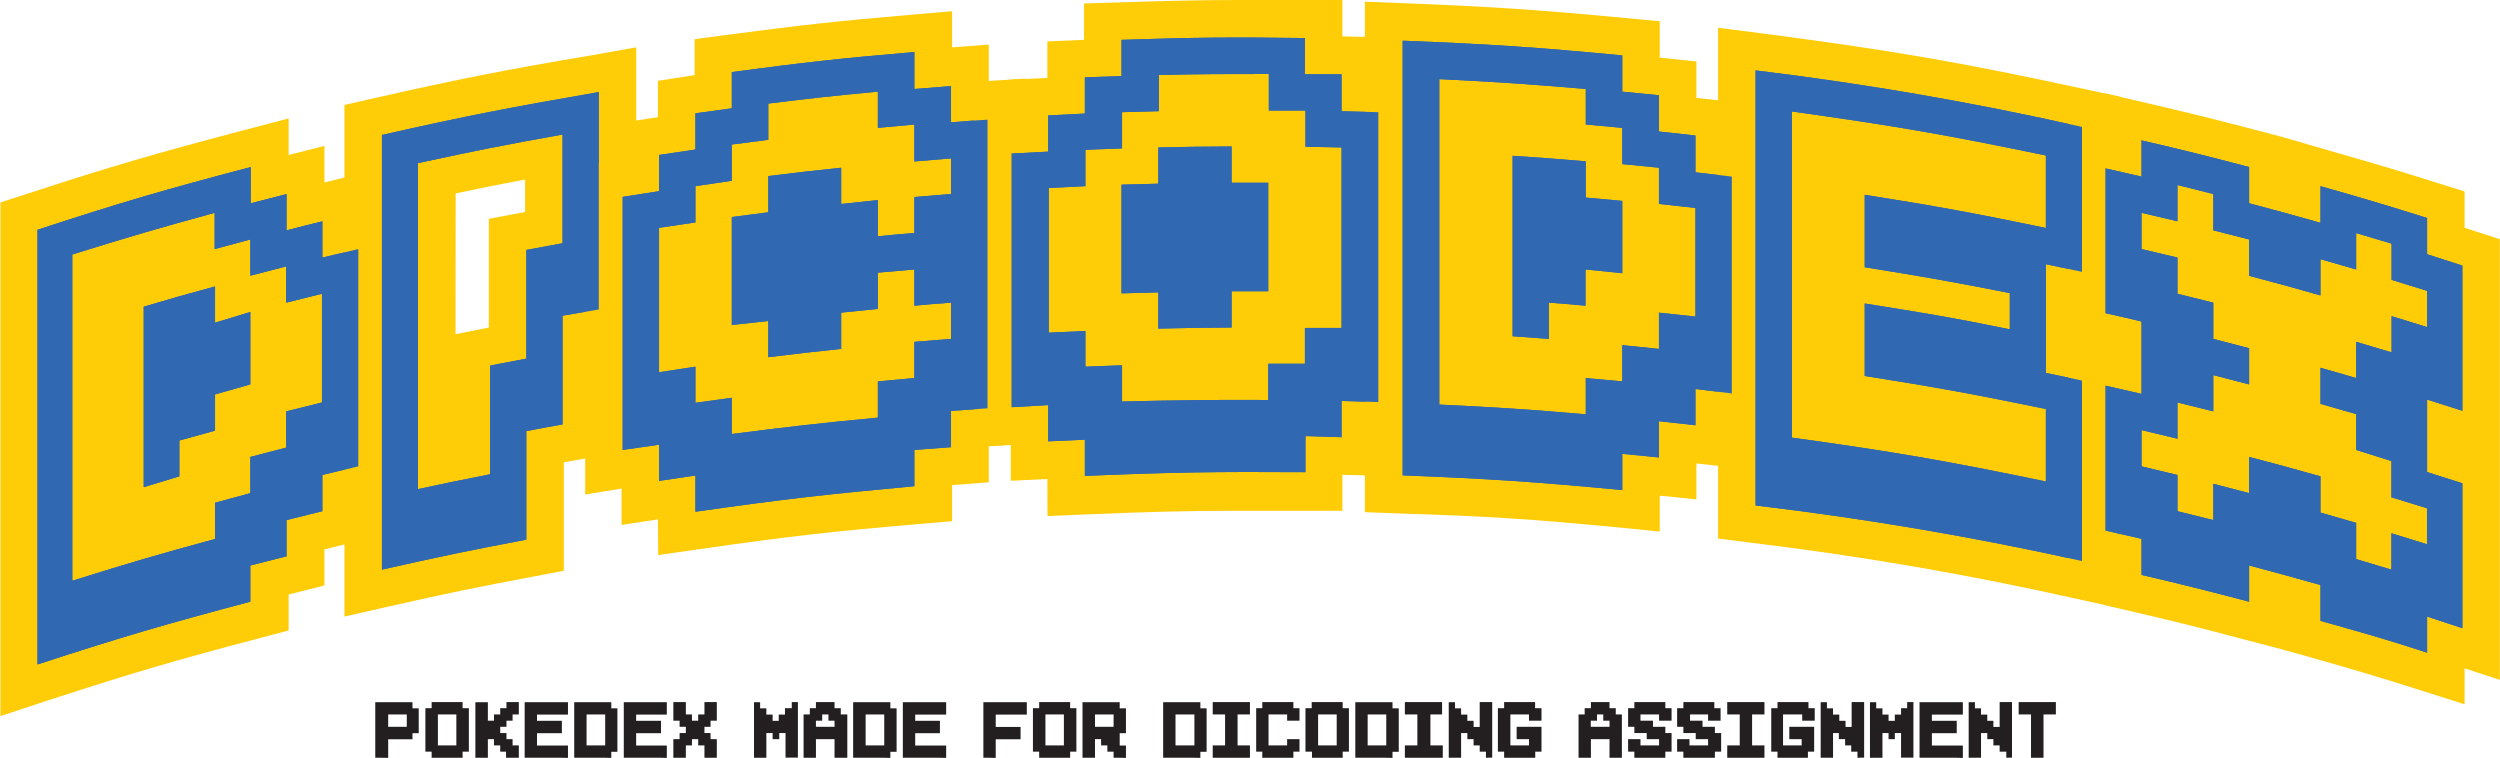
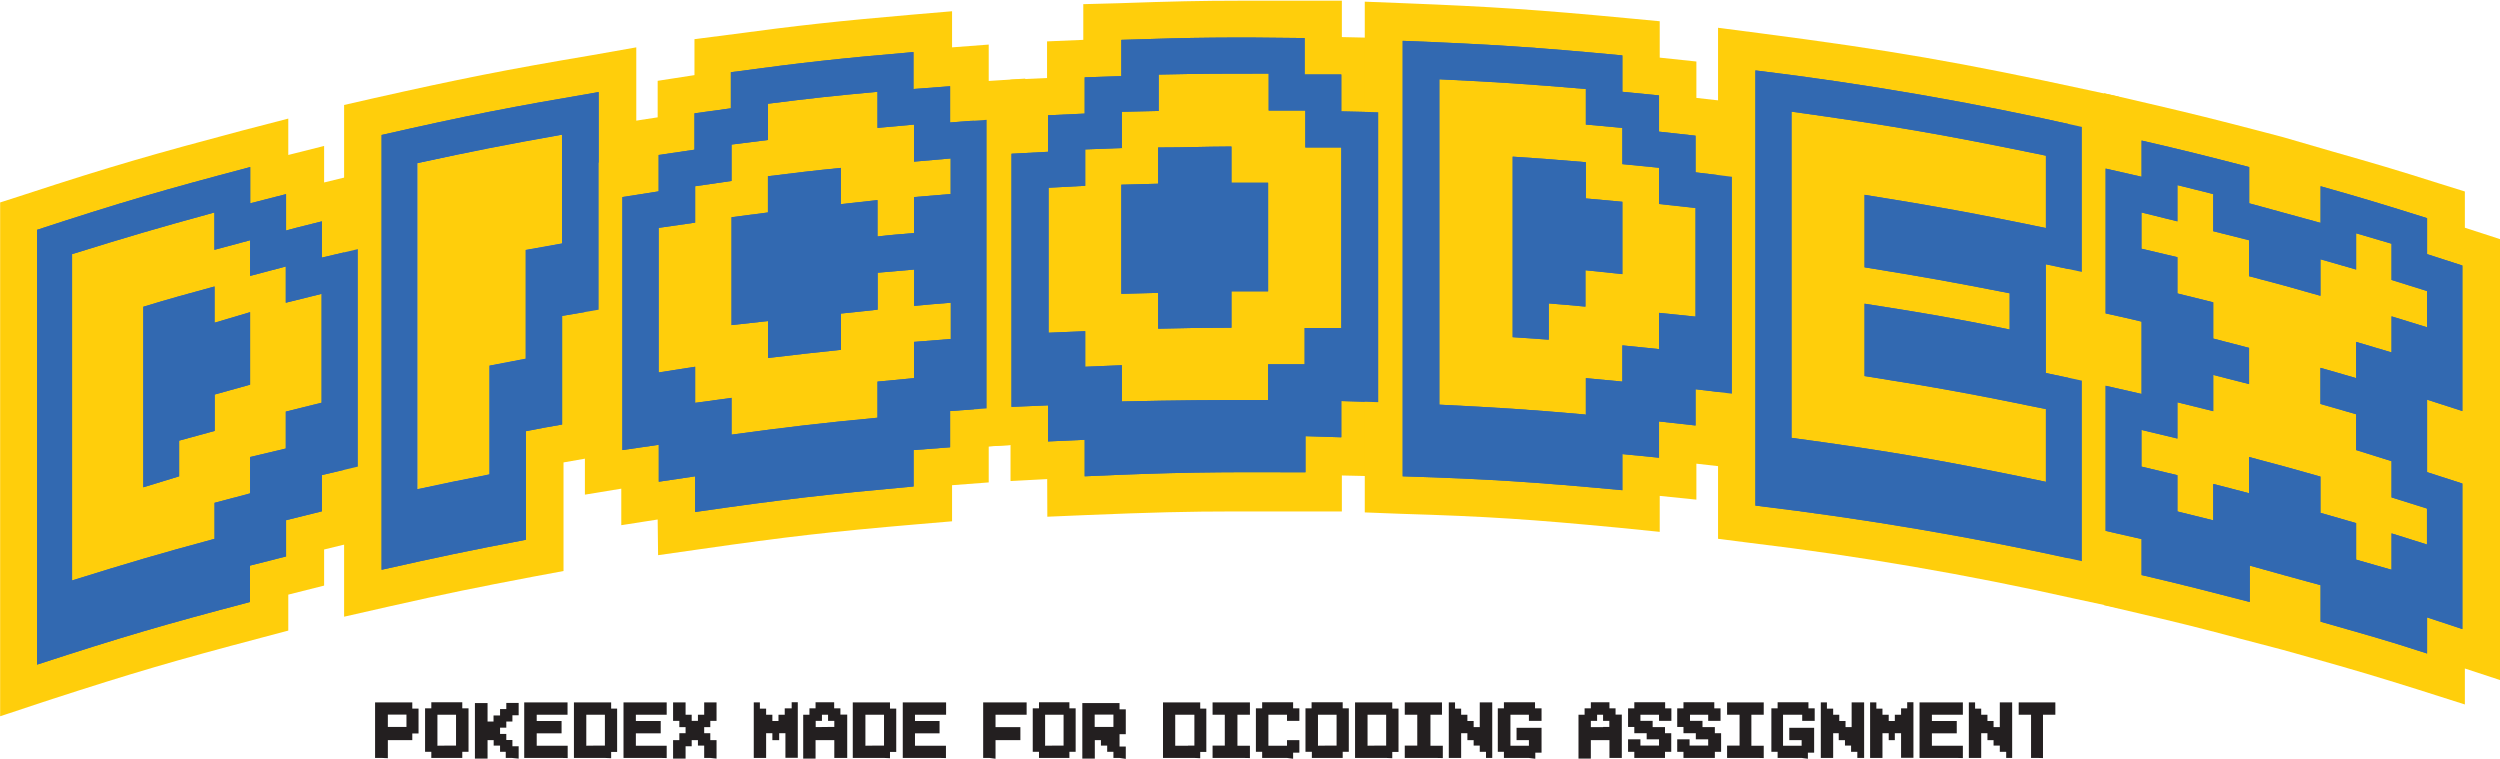
- <svg xmlns="http://www.w3.org/2000/svg" id="Layer_1" data-name="Layer 1" viewBox="0 0 180.07 54.58">
+ <svg xmlns="http://www.w3.org/2000/svg" id="Layer_1" data-name="Layer 1" viewBox="0 0 180.03 54.59">
  <defs>
-     <style>.cls-1{fill:#ffcd08;}.cls-2{fill:#3068b1;}.cls-3{fill:#231f20;}</style>
+     <style>.cls-1{fill:#ffce0b;}.cls-2{fill:#3269b1;}.cls-3{fill:#231f20;}</style>
  </defs>
-   <path class="cls-1" d="M10,36.17l1.86-.6c6.11-2,9.3-2.92,15.51-4.56l3.39-.89v2.63l2.58-.65v2.63l2.58-.63v2.63l2.59-.61V57.33l-2.59.6v2.6l-2.58.63v2.6l-2.58.65V67l-2,.53c-6.17,1.62-9.15,2.5-15.22,4.47L10,73.17Z" transform="translate(-9.97 -21.59)" />
-   <path class="cls-2" d="M12.67,69.45V38.14c6.1-2,9.18-2.89,15.36-4.52v2.61l2.58-.66v2.61c1-.27,1.55-.39,2.58-.65v2.61l2.59-.61V55.18l-2.59.62v2.61l-2.58.64v2.61L28,62.32v2.61C21.85,66.56,18.77,67.46,12.67,69.45Zm12.79-9V57.8L28,57.11V54.5l2.58-.67V51.22l2.58-.64V42.75l-2.58.64V40.78L28,41.45V38.84l-2.57.69V36.92c-4.12,1.13-6.17,1.73-10.25,3V63.42C19.29,62.13,21.34,61.53,25.46,60.41Zm-5.14-3.77v-13c2.05-.61,3.08-.9,5.14-1.46v2.61L28,44.06v5.22L25.46,50v2.61l-2.57.71V55.9Z" transform="translate(-9.97 -21.59)" />
-   <path class="cls-1" d="M34.78,29.15l2.1-.48c6.23-1.41,9.48-2.05,15.77-3.11L55.8,25V46.16l-2.61.44v7.82l-2.61.47V62.7l-2.2.42c-4.16.78-6.18,1.2-10.3,2.13l-3.3.75Zm8,16.51,2.4-.48V37.35l2.61-.49V34.52c-1.72.32-3.19.62-5,1Z" transform="translate(-9.97 -21.59)" />
-   <path class="cls-2" d="M37.48,62.62V31.31c6.22-1.41,9.35-2,15.62-3.09V43.88l-2.61.45v7.83c-1,.18-1.57.28-2.61.48v7.82C43.71,61.25,41.63,61.68,37.48,62.62Zm7.79-6.87V47.92l2.61-.5V39.59l2.61-.48V31.28c-4.18.75-6.26,1.16-10.42,2.06V56.82C42.15,56.37,43.19,56.16,45.27,55.75Z" transform="translate(-9.97 -21.59)" />
-   <path class="cls-1" d="M57.36,59l-2.62.4V56.78l-2.62.43V33.47L54.74,33V30.43l2.62-.4V27.41L60,27V24.41l2.34-.31c5.27-.7,8-1,13.28-1.45l2.93-.25V25l2.64-.2v2.62l2.63-.17V53.56l-2.63.17v2.6l-2.64.2v2.6l-2.47.21c-6.29.54-9.36.89-15.62,1.79l-3.08.44Z" transform="translate(-9.97 -21.59)" />
-   <path class="cls-2" d="M60.06,58.45V55.84l-2.62.39V53.62L54.82,54V35.77l2.62-.41V32.75l2.62-.39V29.75l2.62-.36V26.78c5.25-.7,7.88-1,13.15-1.44V28l2.64-.21v2.61c1-.09,1.58-.12,2.63-.19V51l-2.63.19v2.61L75.83,54v2.61C69.51,57.19,66.35,57.55,60.06,58.45ZM73.2,51.67V49.06l2.63-.24V46.21L78.47,46V43.39c-1.06.08-1.59.12-2.64.22V41l-2.63.23v2.61l-2.64.27v2.61c-2.1.22-3.15.34-5.25.6V44.71L62.68,45V37.22l2.63-.34V34.27c2.1-.26,3.15-.38,5.25-.6v2.61L73.2,36v2.61c1-.11,1.58-.15,2.63-.24V35.78l2.64-.22V33l-2.64.22V30.56l-2.63.24V28.19c-3.16.3-4.74.47-7.89.86v2.61L62.68,32v2.61L60.06,35v2.61L57.44,38V48.4L60.06,48v2.6l2.62-.36v2.61C66.88,52.31,69,52.07,73.2,51.67Z" transform="translate(-9.97 -21.59)" />
-   <path class="cls-1" d="M85.41,56.09l-2.64.13V53.63l-2.64.16V30.11L82.77,30V27.33l2.64-.13V24.57l2.64-.11V21.84l2.62-.08c3.66-.12,6-.17,8.55-.17,1.42,0,2.94,0,4.78,0l2.66,0v2.62l2.65.06V27l2.64.09V53.34l-2.64-.09v2.6l-2.65-.06v2.59l-2.74,0c-1.9,0-3.51,0-5,0-3.3,0-6.09.07-10.68.26l-2.82.12Z" transform="translate(-9.97 -21.59)" />
-   <path class="cls-2" d="M88.11,55.87V53.26l-2.64.12V50.77l-2.63.15V32.65l2.63-.14V29.9l2.64-.13V27.16l2.64-.09V24.46c5.29-.18,7.93-.2,13.21-.13v2.61l2.64,0V29.6l2.65.07V50.55l-2.65-.08v2.61L104,53v2.6C97.62,55.56,94.45,55.6,88.11,55.87Zm13.21-5.47V47.79l2.64,0V45.21c1.06,0,1.59,0,2.64,0v-13L104,32.16V29.55l-2.64,0V26.92c-3.17,0-4.75,0-7.92.07V29.6l-2.65.07v2.61l-2.64.1V35l-2.64.13V45.55l2.64-.12V48l2.64-.1v2.61C95,50.41,97.09,50.38,101.32,50.4ZM93.4,45.26V42.65l-2.65.07V34.89l2.65-.07V32.21c2.11-.05,3.17-.06,5.28-.07v2.61h2.64v7.82H98.68v2.61C96.57,45.19,95.51,45.21,93.4,45.26Z" transform="translate(-9.97 -21.59)" />
-   <path class="cls-1" d="M126.55,59.58c-6.3-.6-9.38-.81-15.67-1l-2.6-.1V21.71l2.8.11c6.36.25,9.65.47,16,1.07l2.44.23v2.62l2.64.28v2.62l2.63.3v2.62l2.62.32V53l-2.62-.32v2.59l-2.63-.3v2.59l-2.64-.27v2.59Z" transform="translate(-9.97 -21.59)" />
-   <path class="cls-2" d="M111,55.83V24.52c6.34.25,9.5.46,15.82,1.06v2.61l2.64.26v2.61l2.63.29V34l2.62.31V49.93l-2.62-.32v2.61l-2.63-.29v2.61l-2.64-.26v2.61C120.48,56.29,117.32,56.08,111,55.83Zm13.19-4.4V48.82l2.63.24V46.45l2.64.27V44.11l2.63.28V36.57l-2.63-.29V33.67l-2.64-.26V30.8l-2.63-.24V28c-4.22-.36-6.33-.5-10.55-.71V50.73C117.84,50.93,120,51.07,124.17,51.43Zm-5.27-5.62v-13c2.11.14,3.16.22,5.27.4v2.61l2.63.24v5.21L124.17,41v2.61c-1-.1-1.58-.14-2.64-.22V46Z" transform="translate(-9.97 -21.59)" />
-   <path class="cls-1" d="M159.35,64.68a234.44,234.44,0,0,0-23.28-4l-2.35-.3V23.59l3.05.39c9.49,1.24,14.37,2.08,23.73,4.11l2.13.46v16L160,44v2.3l2.6.57V65.39Z" transform="translate(-9.97 -21.59)" />
-   <path class="cls-2" d="M136.42,58V26.66a235.78,235.78,0,0,1,23.51,4.07V41.17l-2.6-.55v7.83c1,.21,1.56.32,2.6.55V62A235.78,235.78,0,0,0,136.42,58Zm20.91-1.7V51.05c-5.2-1.07-7.81-1.55-13.05-2.38V43.45c4.19.67,6.28,1,10.45,1.86V42.7c-4.17-.82-6.26-1.19-10.45-1.86V35.62c5.24.83,7.85,1.31,13.05,2.39V32.79c-7.28-1.51-10.94-2.14-18.29-3.17V53.11C146.39,54.13,150.05,54.76,157.33,56.27Z" transform="translate(-9.97 -21.59)" />
-   <path class="cls-1" d="M184,71.21c-3-.95-4.51-1.39-7.6-2.27l-2-.56h0l-3.13-.82c-3.08-.82-4.59-1.19-7.67-1.91l-2.09-.49v-2.6L158.93,62V30.35l2.59.57V28.3l3.32.77c3.12.73,4.73,1.13,7.82,1.94l1.75.46h0l3.44,1c3.09.88,4.68,1.35,7.75,2.32l1.89.59V38l2.54.82V70.56l-2.54-.83v2.59Z" transform="translate(-9.97 -21.59)" />
-   <path class="cls-2" d="M164.22,63V60.4l-2.59-.59V49.37l2.59.59V44.75c-1-.25-1.55-.36-2.59-.6V33.72l2.59.59V31.7c3.11.72,4.66,1.11,7.75,1.92v2.61c2.06.54,3.09.83,5.14,1.41V35c3.08.87,4.62,1.33,7.68,2.29v2.61l2.54.82V51.18l-2.54-.81v5.22l2.54.81V66.84L184.79,66v2.6c-3.06-1-4.6-1.42-7.68-2.29V63.73c-2.05-.58-3.08-.86-5.14-1.41v2.61C168.88,64.12,167.33,63.73,164.22,63Zm18-.38V60l2.56.79V58.2l-2.56-.79V54.8L179.68,54V51.42l-2.57-.74v-2.6c1,.29,1.54.43,2.57.74V46.21l2.55.76V44.36l2.56.79V42.54l-2.56-.79V39.14l-2.55-.76V41l-2.57-.74v2.61c-2.05-.59-3.08-.87-5.14-1.41V38.84l-2.58-.66V35.57c-1-.27-1.55-.39-2.58-.65v2.61l-2.59-.61v2.61l2.59.61v2.61l2.58.64V46l2.58.67v2.61l-2.58-.67v2.61l-2.58-.64v2.61l-2.59-.62v2.61l2.59.62v2.61l2.58.64V56.44c1,.26,1.55.39,2.58.67V54.5c2.06.54,3.09.82,5.14,1.4v2.61l2.57.74v2.61Z" transform="translate(-9.97 -21.59)" />
-   <path class="cls-2" d="M12.67,69.45V38.14c6.1-2,9.18-2.89,15.36-4.52v2.61l2.58-.66v2.61c1-.27,1.55-.39,2.58-.65v2.61l2.59-.61V55.18l-2.59.62v2.61l-2.58.64v2.61L28,62.32v2.61C21.85,66.56,18.77,67.46,12.67,69.45Zm12.79-9V57.8L28,57.11V54.5l2.58-.67V51.22l2.58-.64V42.75l-2.58.64V40.78L28,41.45V38.84l-2.57.69V36.92c-4.12,1.13-6.17,1.73-10.25,3V63.42C19.29,62.13,21.34,61.53,25.46,60.41Zm-5.14-3.77v-13c2.05-.61,3.08-.9,5.14-1.46v2.61L28,44.06v5.22L25.46,50v2.61l-2.57.71V55.9Z" transform="translate(-9.97 -21.59)" />
-   <path class="cls-2" d="M37.48,62.62V31.31c6.22-1.41,9.35-2,15.62-3.09V43.88l-2.61.45v7.83c-1,.18-1.57.28-2.61.48v7.82C43.71,61.25,41.63,61.68,37.48,62.62Zm7.79-6.87V47.92l2.61-.5V39.59l2.61-.48V31.28c-4.18.75-6.26,1.16-10.42,2.06V56.82C42.15,56.37,43.19,56.16,45.27,55.75Z" transform="translate(-9.97 -21.59)" />
-   <path class="cls-2" d="M60.06,58.45V55.84l-2.62.39V53.62L54.82,54V35.77l2.62-.41V32.75l2.62-.39V29.75l2.62-.36V26.78c5.25-.7,7.88-1,13.15-1.44V28l2.64-.21v2.61c1-.09,1.58-.12,2.63-.19V51l-2.63.19v2.61L75.83,54v2.61C69.51,57.19,66.35,57.55,60.06,58.45ZM73.2,51.67V49.06l2.63-.24V46.21L78.47,46V43.39c-1.06.08-1.59.12-2.64.22V41l-2.63.23v2.61l-2.64.27v2.61c-2.1.22-3.15.34-5.25.6V44.71L62.68,45V37.22l2.63-.34V34.27c2.1-.26,3.15-.38,5.25-.6v2.61L73.2,36v2.61c1-.11,1.58-.15,2.63-.24V35.78l2.64-.22V33l-2.64.22V30.56l-2.63.24V28.19c-3.16.3-4.74.47-7.89.86v2.61L62.68,32v2.61L60.06,35v2.61L57.44,38V48.4L60.06,48v2.6l2.62-.36v2.61C66.88,52.31,69,52.07,73.2,51.67Z" transform="translate(-9.97 -21.59)" />
-   <path class="cls-2" d="M88.11,55.87V53.26l-2.64.12V50.77l-2.63.15V32.65l2.63-.14V29.9l2.64-.13V27.16l2.64-.09V24.46c5.29-.18,7.93-.2,13.21-.13v2.61l2.64,0V29.6l2.65.07V50.55l-2.65-.08v2.61L104,53v2.6C97.62,55.56,94.45,55.6,88.11,55.87Zm13.21-5.47V47.79l2.64,0V45.21c1.06,0,1.59,0,2.64,0v-13L104,32.16V29.55l-2.64,0V26.92c-3.17,0-4.75,0-7.92.07V29.6l-2.65.07v2.61l-2.64.1V35l-2.64.13V45.55l2.64-.12V48l2.64-.1v2.61C95,50.41,97.09,50.38,101.32,50.4ZM93.4,45.26V42.65l-2.65.07V34.89l2.65-.07V32.21c2.11-.05,3.17-.06,5.28-.07v2.61h2.64v7.82H98.68v2.61C96.57,45.19,95.51,45.21,93.4,45.26Z" transform="translate(-9.97 -21.59)" />
-   <path class="cls-2" d="M111,55.83V24.52c6.34.25,9.5.46,15.82,1.06v2.61l2.64.26v2.61l2.63.29V34l2.62.31V49.93l-2.62-.32v2.61l-2.63-.29v2.61l-2.64-.26v2.61C120.48,56.29,117.32,56.08,111,55.83Zm13.19-4.4V48.82l2.63.24V46.45l2.64.27V44.11l2.63.28V36.57l-2.63-.29V33.67l-2.64-.26V30.8l-2.63-.24V28c-4.22-.36-6.33-.5-10.55-.71V50.73C117.84,50.93,120,51.07,124.17,51.43Zm-5.27-5.62v-13c2.11.14,3.16.22,5.27.4v2.61l2.63.24v5.21L124.17,41v2.61c-1-.1-1.58-.14-2.64-.22V46Z" transform="translate(-9.97 -21.59)" />
-   <path class="cls-2" d="M136.42,58V26.66a235.78,235.78,0,0,1,23.51,4.07V41.17l-2.6-.55v7.83c1,.21,1.56.32,2.6.55V62A235.78,235.78,0,0,0,136.42,58Zm20.91-1.7V51.05c-5.2-1.07-7.81-1.55-13.05-2.38V43.45c4.19.67,6.28,1,10.45,1.86V42.7c-4.17-.82-6.26-1.19-10.45-1.86V35.62c5.24.83,7.85,1.31,13.05,2.39V32.79c-7.28-1.51-10.94-2.14-18.29-3.17V53.11C146.39,54.13,150.05,54.76,157.33,56.27Z" transform="translate(-9.97 -21.59)" />
-   <path class="cls-2" d="M164.22,63V60.4l-2.59-.59V49.37l2.59.59V44.75c-1-.25-1.55-.36-2.59-.6V33.72l2.59.59V31.7c3.11.72,4.66,1.11,7.75,1.92v2.61c2.06.54,3.09.83,5.14,1.41V35c3.08.87,4.62,1.33,7.68,2.29v2.61l2.54.82V51.18l-2.54-.81v5.22l2.54.81V66.84L184.79,66v2.6c-3.06-1-4.6-1.42-7.68-2.29V63.73c-2.05-.58-3.08-.86-5.14-1.41v2.61C168.88,64.12,167.33,63.73,164.22,63Zm18-.38V60l2.56.79V58.2l-2.56-.79V54.8L179.68,54V51.42l-2.57-.74v-2.6c1,.29,1.54.43,2.57.74V46.21l2.55.76V44.36l2.56.79V42.54l-2.56-.79V39.14l-2.55-.76V41l-2.57-.74v2.61c-2.05-.59-3.08-.87-5.14-1.41V38.84l-2.58-.66V35.57c-1-.27-1.55-.39-2.58-.65v2.61l-2.59-.61v2.61l2.59.61v2.61l2.58.64V46l2.58.67v2.61l-2.58-.67v2.61l-2.58-.64v2.61l-2.59-.62v2.61l2.59.62v2.61l2.58.64V56.44c1,.26,1.55.39,2.58.67V54.5c2.06.54,3.09.82,5.14,1.4v2.61l2.57.74v2.61Z" transform="translate(-9.97 -21.59)" />
-   <path class="cls-3" d="M37.49,76.17H37v-4h2.68v.44h.45v1.79h-.45v.44H37.93v1.34Zm1.34-2.23h.44v-.89H37.93v.89h.9Z" transform="translate(-9.97 -21.59)" />
-   <path class="cls-3" d="M42.84,76.17H41.06v-.44h-.45V72.6h.45v-.44h2.23v.44h.45v3.13h-.45v.44Zm-.44-.89h.44V73.05H41.51v2.23h.89Z" transform="translate(-9.97 -21.59)" />
-   <path class="cls-3" d="M46.86,76.17h-.44v-.44H46v-.45h-.45v-.45h-.44v1.34h-.9v-4h.9V73.5h.44v-.45H46V72.6h.45v-.44h.89v.89h-.45v.45h-.44v.44H46v.45h.45v.44h.44v.45h.45v.89Z" transform="translate(-9.97 -21.59)" />
-   <path class="cls-3" d="M50.44,76.17H47.76v-4h3.12v.89H48.65v.45h1.79v.89H48.65v.89h2.23v.89Z" transform="translate(-9.97 -21.59)" />
-   <path class="cls-3" d="M53.56,76.17H51.33v-4H54v.44h.44v3.13H54v.44Zm-.44-.89h.44V73.05H52.22v2.23h.9Z" transform="translate(-9.97 -21.59)" />
-   <path class="cls-3" d="M57.58,76.17H54.9v-4H58v.89H55.79v.45h1.79v.89H55.79v.89H58v.89Z" transform="translate(-9.97 -21.59)" />
-   <path class="cls-3" d="M61.15,76.17h-.44v-.89h-.45v-.45h-.45v.45h-.44v.89h-.9V74.83h.45v-.44h.45v-.45h-.45V73.5h-.45V72.16h.9v.89h.44v.45h.45v-.45h.45v-.89h.89V73.5h-.45v.44h-.44v.45h.44v.44h.45v1.34Z" transform="translate(-9.97 -21.59)" />
-   <path class="cls-3" d="M65.62,74.83v-.44h-.45v1.78h-.89v-4h.44v.44h.45v.45h.45v.45h.44v-.45h.45V72.6H67v-.44h.44v4h-.89V74.39h-.45v.44Z" transform="translate(-9.97 -21.59)" />
-   <path class="cls-3" d="M70.53,76.17h-.45V74.83H68.74v1.34h-.89V73.05h.45V72.6h.44v-.44h1.34v.44h.45v.45H71v3.12Zm-.89-2.23h.44V73.5h-.44v-.45h-.45v.45h-.45v.44h.9Z" transform="translate(-9.97 -21.59)" />
-   <path class="cls-3" d="M73.66,76.17H71.42v-4H74.1v.44h.45v3.13H74.1v.44Zm-.45-.89h.45V73.05H72.32v2.23h.89Z" transform="translate(-9.97 -21.59)" />
-   <path class="cls-3" d="M77.67,76.17H75v-4h3.12v.89H75.89v.45h1.78v.89H75.89v.89h2.23v.89Z" transform="translate(-9.97 -21.59)" />
-   <path class="cls-3" d="M81.25,76.17H80.8v-4h3.13v.89H81.69v.89h1.79v.89H81.69v1.34Z" transform="translate(-9.97 -21.59)" />
-   <path class="cls-3" d="M86.6,76.17H84.82v-.44h-.45V72.6h.45v-.44h2.23v.44h.45v3.13h-.45v.44Zm-.44-.89h.44V73.05H85.27v2.23h.89Z" transform="translate(-9.97 -21.59)" />
-   <path class="cls-3" d="M90.62,76.17h-.44v-.44h-.45v-.45h-.45v-.45h-.44v1.34h-.9v-4h2.68v.44h.45v1.79h-.45v.89h.45v.89Zm-.89-2.23h.45v-.89H88.84v.89h.89Z" transform="translate(-9.97 -21.59)" />
-   <path class="cls-3" d="M96,76.17H93.75v-4h2.68v.44h.45v3.13h-.45v.44Zm-.44-.89H96V73.05H94.64v2.23h.9Z" transform="translate(-9.97 -21.59)" />
-   <path class="cls-3" d="M99.55,76.17H97.32v-.89h.89V73.05h-.89v-.89H100v.89h-.89v2.23H100v.89Z" transform="translate(-9.97 -21.59)" />
-   <path class="cls-3" d="M102.68,76.17h-1.79v-.44h-.44V72.6h.44v-.44h2.24v.44h.44v.9h-.89v-.45h-1.34v2.23h1.34v-.45h.89v.9h-.44v.44Z" transform="translate(-9.97 -21.59)" />
-   <path class="cls-3" d="M106.25,76.17h-1.78v-.44H104V72.6h.45v-.44h2.23v.44h.45v3.13h-.45v.44Zm-.44-.89h.44V73.05h-1.34v2.23h.9Z" transform="translate(-9.97 -21.59)" />
-   <path class="cls-3" d="M109.82,76.17h-2.23v-4h2.68v.44h.45v3.13h-.45v.44Zm-.44-.89h.44V73.05h-1.34v2.23h.9Z" transform="translate(-9.97 -21.59)" />
-   <path class="cls-3" d="M113.4,76.17h-2.24v-.89h.9V73.05h-.9v-.89h2.68v.89H113v2.23h.89v.89Z" transform="translate(-9.97 -21.59)" />
-   <path class="cls-3" d="M117,76.17v-.44h-.45v-.45h-.44v-.45h-.45v-.44h-.45v1.78h-.89v-4h.45v.44h.44v.45h.45v.45h.45v.44h.44V72.16h.9v4Z" transform="translate(-9.97 -21.59)" />
-   <path class="cls-3" d="M120.09,76.17h-1.78v-.44h-.45V72.6h.45v-.44h2.23v.44H121v.9h-.9v-.45h-1.34v2.23h1.34v-.45h-.89v-.89H121v1.79h-.45v.44Z" transform="translate(-9.97 -21.59)" />
-   <path class="cls-3" d="M126.35,76.17h-.45V74.83h-1.34v1.34h-.89V73.05h.44V72.6h.45v-.44h1.34v.44h.45v.45h.44v3.12Zm-.9-2.23h.45V73.5h-.45v-.45H125v.45h-.45v.44h.89Z" transform="translate(-9.97 -21.59)" />
-   <path class="cls-3" d="M129.47,76.17h-1.78v-.44h-.45v-.9h.89v.45h1.34v-.45h-.89v-.44h-.89v-.45h-.45V72.6h.45v-.44h2.23v.44h.45v.9h-.9v-.45h-1.34v.45h.9v.44h.89v.45h.45v1.34h-.45v.44Z" transform="translate(-9.97 -21.59)" />
-   <path class="cls-3" d="M133,76.17h-1.78v-.44h-.45v-.9h.89v.45H133v-.45h-.89v-.44h-.89v-.45h-.45V72.6h.45v-.44h2.23v.44h.45v.9H133v-.45H131.7v.45h.9v.44h.89v.45h.45v1.34h-.45v.44Z" transform="translate(-9.97 -21.59)" />
-   <path class="cls-3" d="M136.62,76.17h-2.24v-.89h.9V73.05h-.9v-.89h2.68v.89h-.89v2.23h.89v.89Z" transform="translate(-9.97 -21.59)" />
-   <path class="cls-3" d="M139.74,76.17H138v-.44h-.45V72.6H138v-.44h2.23v.44h.45v.9h-.9v-.45H138.4v2.23h1.34v-.45h-.89v-.89h1.79v1.79h-.45v.44Z" transform="translate(-9.97 -21.59)" />
-   <path class="cls-3" d="M143.76,76.17v-.44h-.45v-.45h-.44v-.45h-.45v-.44H142v1.78h-.89v-4h.45v.44H142v.45h.45v.45h.45v.44h.44V72.16h.9v4Z" transform="translate(-9.97 -21.59)" />
-   <path class="cls-3" d="M146,74.83v-.44h-.44v1.78h-.9v-4h.45v.44h.45v.45H146v.45h.45v-.45h.45V72.6h.44v-.44h.45v4h-.89V74.39h-.45v.44Z" transform="translate(-9.97 -21.59)" />
-   <path class="cls-3" d="M150.91,76.17h-2.68v-4h3.12v.89h-2.23v.45h1.79v.89h-1.79v.89h2.23v.89Z" transform="translate(-9.97 -21.59)" />
-   <path class="cls-3" d="M154.48,76.17v-.44H154v-.45h-.45v-.45h-.44v-.44h-.45v1.78h-.89v-4h.45v.44h.44v.45h.45v.45h.44v.44H154V72.16h.89v4Z" transform="translate(-9.97 -21.59)" />
-   <path class="cls-3" d="M156.71,76.17h-.45V73.05h-.89v-.89h2.68v.89h-.89v3.12Z" transform="translate(-9.97 -21.59)" />
+   <path class="cls-1" d="M10,37.28l1.86-.6c6.1-2,9.3-2.91,15.5-4.56l3.39-.88v2.62l2.58-.65v2.63l2.58-.63v2.63l2.59-.61V58.45l-2.59.6v2.59l-2.58.63v2.6l-2.58.65v2.59l-2,.53c-6.17,1.63-9.15,2.5-15.22,4.47L10,74.28Z" transform="translate(-9.99 -22.7)" />
+   <path class="cls-2" d="M12.66,70.56V39.25c6.1-2,9.18-2.89,15.35-4.52v2.61l2.58-.66V39.3c1-.28,1.56-.39,2.58-.66v2.61l2.59-.61V56.3l-2.59.61v2.61l-2.58.64v2.61l-2.6.66v2.62C21.84,67.67,18.76,68.57,12.66,70.56Zm12.78-9V58.91L28,58.23V55.61L30.57,55V52.34l2.58-.64V43.86l-2.58.64V41.89L28,42.57V40l-2.57.69V38c-4.12,1.13-6.17,1.73-10.25,3v23.5c4.11-1.28,6.16-1.89,10.27-3Zm-5.13-3.77v-13c2-.61,3.08-.9,5.13-1.46v2.61L28,45.18V50.4l-2.55.71v2.62l-2.56.7V57Z" transform="translate(-9.99 -22.7)" />
+   <path class="cls-1" d="M52.64,26.67c-6.29,1.06-9.54,1.71-15.77,3.11l-2.1.48V67.11l3.3-.75c4.12-.93,6.14-1.34,10.3-2.13l2.2-.41V56l1.54-.27,1.07-.19V47.71l1.63-.28,1-.16V26.11ZM50.48,40.23l-2.61.47v7.83l-2.61.5v7.83c-2.08.41-3.12.62-5.2,1.07V34.45c4.16-.9,6.23-1.31,10.41-2.05Z" transform="translate(-9.99 -22.7)" />
+   <path class="cls-1" d="M50.48,32.4v7.83l-2.61.47v7.83l-2.61.5v7.83c-2.08.41-3.12.62-5.2,1.07V34.45C44.22,33.55,46.3,33.11,50.48,32.4Z" transform="translate(-9.99 -22.7)" />
+   <path class="cls-2" d="M37.47,32.42V63.73c4.15-.93,6.22-1.37,10.39-2.16V53.75c1-.2,1.57-.3,2.61-.48V45.45l1.63-.28,1-.17V29.33C46.82,30.4,43.69,31,37.47,32.42Zm13,7.81-2.62.47v7.83l-2.61.5v7.83c-2.07.41-3.12.62-5.2,1.07V34.45c4.16-.9,6.24-1.31,10.42-2.05Z" transform="translate(-9.99 -22.7)" />
+   <path class="cls-1" d="M57.35,60.11l-2.62.41V57.89l-2.62.43V34.59l2.62-.48V31.55l2.62-.4V28.52L60,28.11V25.52l2.34-.3c5.27-.71,8-1,13.28-1.46l2.93-.25v2.6l2.64-.2v2.62l2.63-.17V54.68l-2.63.16v2.6l-2.64.2v2.6l-2.47.21c-6.29.54-9.36.89-15.62,1.79l-3.08.44Z" transform="translate(-9.99 -22.7)" />
+   <path class="cls-2" d="M60.05,59.57V57l-2.62.39V54.73l-2.62.38V36.89l2.61-.41V33.86L60,33.48V30.86l2.62-.36V27.9c5.25-.71,7.88-1,13.15-1.45v2.66l2.64-.2v2.61c1-.09,1.58-.12,2.63-.19V52.11l-2.63.19v2.61l-2.63.2v2.62C69.5,58.3,66.33,58.66,60.05,59.57Zm13.13-6.79v-2.6l2.63-.25V47.32l2.65-.21V44.5c-1.06.09-1.59.12-2.64.23V42.11l-2.63.23V45l-2.64.28v2.61c-2.1.22-3.15.34-5.25.59V45.82l-2.63.29V38.34L65.29,38V35.39c2.1-.26,3.15-.39,5.25-.6V37.4l2.64-.29v2.62c1-.12,1.58-.16,2.63-.25V36.89l2.64-.22V34.11l-2.64.23V31.67l-2.63.24v-2.6c-3.16.29-4.74.46-7.89.86v2.61l-2.62.33v2.62l-2.62.38v2.62l-2.63.38V49.52l2.63-.41v2.6l2.62-.36V54C66.86,53.43,69,53.18,73.18,52.78Z" transform="translate(-9.99 -22.7)" />
+   <path class="cls-1" d="M85.4,57.2l-2.64.14V54.75l-2.64.16V31.23l2.63-.12V28.44l2.64-.12V25.68L88,25.57V23l2.62-.07c3.67-.13,6-.18,8.56-.18h7.44v2.62l2.65.06v2.73l2.64.09V54.45l-2.64-.09V57l-2.65-.06v2.59H98.91c-3.3,0-6.09.07-10.68.26l-2.82.12Z" transform="translate(-9.99 -22.7)" />
+   <path class="cls-2" d="M88.1,57V54.37l-2.64.12v-2.6L82.83,52V33.77l2.63-.14V31l2.64-.12V28.27l2.64-.09V25.57c5.29-.18,7.93-.2,13.2-.13v2.62h2.64v2.66l2.66.06V51.66l-2.66-.08v2.61L104,54.11v2.6C97.61,56.68,94.43,56.71,88.1,57Zm13.21-5.47v-2.6h2.63V46.32h2.64v-13l-2.59,0V30.66h-2.64V28c-3.17,0-4.75,0-7.92.07v2.62l-2.65.06v2.61l-2.64.1v2.62l-2.64.14V46.66l2.64-.11v2.56L90.78,49v2.61C95,51.52,97.07,51.5,101.31,51.51Zm-7.92-5.14v-2.6l-2.65.07V36l2.65-.07V33.32c2.11,0,3.17-.06,5.28-.07v2.61h2.64v7.82H98.67V46.3C96.56,46.3,95.5,46.32,93.39,46.37Z" transform="translate(-9.99 -22.7)" />
+   <path class="cls-1" d="M126.54,60.7c-6.3-.6-9.38-.81-15.67-1l-2.6-.1V22.82l2.8.11c6.36.25,9.65.47,16,1.07l2.44.23v2.62l2.64.28v2.62l2.63.3v2.62l2.62.32V54.11l-2.62-.31v2.59l-2.63-.3v2.59l-2.64-.27V61Z" transform="translate(-9.99 -22.7)" />
+   <path class="cls-2" d="M111,57V25.64c6.33.25,9.5.45,15.82,1.05v2.62l2.64.26v2.61l2.63.29v2.64l2.62.32V51.05l-2.62-.32v2.61l-2.63-.29v2.61l-2.64-.26V58C120.47,57.41,117.31,57.2,111,57Zm13.19-4.4V49.93l2.63.25V47.57l2.64.27V45.23l2.63.27V37.68l-2.63-.29V34.78l-2.64-.26V31.91l-2.63-.24V29.11c-4.22-.36-6.33-.5-10.55-.7V51.84c4.19.21,6.36.34,10.52.71Zm-5.27-5.62v-13c2.11.14,3.16.22,5.27.4v2.61l2.63.24v5.21l-2.66-.28v2.62c-1-.1-1.58-.14-2.64-.23v2.61Z" transform="translate(-9.99 -22.7)" />
+   <path class="cls-1" d="M159.34,65.8a232.46,232.46,0,0,0-23.28-4l-2.35-.3V24.7l3,.39c9.49,1.24,14.36,2.08,23.73,4.11l2.13.46v16L160,45.11v2.3l2.6.57V66.5Z" transform="translate(-9.99 -22.7)" />
+   <path class="cls-2" d="M136.4,59.11V27.77a236.17,236.17,0,0,1,23.51,4.07V42.28l-2.6-.55v7.83l2.6.55v13Q148.27,60.53,136.4,59.11Zm20.92-1.7V52.16c-5.2-1.07-7.81-1.55-13.06-2.38V44.57c4.2.66,6.28,1,10.45,1.86V43.82c-4.17-.82-6.25-1.19-10.45-1.87V36.73c5.25.84,7.86,1.32,13.06,2.39V33.91C150,32.4,146.38,31.77,139,30.74V54.23c7.35,1,11,1.64,18.29,3.16Z" transform="translate(-9.99 -22.7)" />
+   <path class="cls-1" d="M184,72.32c-3-.94-4.51-1.39-7.61-2.26l-2-.56h0l-3.13-.82c-3.08-.82-4.59-1.19-7.67-1.91l-2.09-.49v-2.6l-2.58-.57V31.47l2.59.56V29.41l3.32.77c3.12.73,4.73,1.13,7.83,1.94l1.75.46h0l3.44,1c3.09.88,4.67,1.34,7.75,2.32l1.89.59v2.61l2.53.82V71.67l-2.53-.83v2.59Z" transform="translate(-9.99 -22.7)" />
+   <path class="cls-2" d="M164.21,64.11V61.52l-2.59-.59V50.48l2.59.59V45.86c-1-.25-1.56-.36-2.59-.59V34.84l2.59.59V32.82c3.11.72,4.66,1.11,7.75,1.91v2.61c2,.55,3.08.84,5.14,1.41V36.11c3.08.87,4.61,1.34,7.67,2.3V41l2.54.82V52.3l-2.54-.82V56.7l2.54.82V68l-2.54-.84v2.6c-3.06-1-4.6-1.41-7.67-2.29V64.84C175,64.26,174,64,172,63.43v2.62C168.87,65.24,167.32,64.84,164.21,64.11Zm18-.38V61.11l2.55.8V59.32l-2.55-.8V55.91l-2.55-.8V52.53l-2.57-.74v-2.6c1,.29,1.54.43,2.57.74V47.32l2.55.76v-2.6l2.56.79V43.66l-2.56-.8V40.25l-2.55-.75v2.61l-2.57-.74V44c-2.05-.59-3.08-.87-5.14-1.41V40l-2.58-.65V36.68c-1-.27-1.55-.38-2.58-.65v2.61L164.2,38v2.61l2.59.61v2.61l2.58.64v2.61l2.58.67v2.61l-2.58-.66v2.61l-2.58-.64v2.61l-2.59-.62V56.3l2.59.62v2.61l2.58.64V57.55c1,.26,1.55.39,2.58.67V55.61c2.06.55,3.09.82,5.14,1.41v2.61l2.57.74V63Z" transform="translate(-9.99 -22.7)" />
+   <path class="cls-2" d="M12.66,70.56V39.25c6.1-2,9.18-2.89,15.35-4.52v2.61l2.58-.66V39.3c1-.28,1.56-.39,2.58-.66v2.61l2.59-.61V56.3l-2.59.61v2.61l-2.58.64v2.61l-2.6.66v2.62C21.84,67.67,18.76,68.57,12.66,70.56Zm12.78-9V58.91L28,58.23V55.61L30.57,55V52.34l2.58-.64V43.86l-2.58.64V41.89L28,42.57V40l-2.57.69V38c-4.12,1.13-6.17,1.73-10.25,3v23.5c4.11-1.28,6.16-1.89,10.27-3Zm-5.13-3.77v-13c2-.61,3.08-.9,5.13-1.46v2.61L28,45.18V50.4l-2.55.71v2.62l-2.56.7V57Z" transform="translate(-9.99 -22.7)" />
+   <path class="cls-2" d="M37.47,32.42V63.73c4.15-.93,6.22-1.37,10.39-2.16V53.75c1-.2,1.57-.3,2.61-.48V45.45l1.63-.28,1-.17V29.33C46.82,30.4,43.69,31,37.47,32.42Zm13,7.81-2.62.47v7.83l-2.61.5v7.83c-2.07.41-3.12.62-5.2,1.07V34.45c4.16-.9,6.24-1.31,10.42-2.05Z" transform="translate(-9.99 -22.7)" />
+   <path class="cls-2" d="M60.05,59.57V57l-2.62.39V54.73l-2.62.38V36.89l2.61-.41V33.86L60,33.48V30.86l2.62-.36V27.9c5.25-.71,7.88-1,13.15-1.45v2.66l2.64-.2v2.61c1-.09,1.58-.12,2.63-.19V52.11l-2.63.19v2.61l-2.63.2v2.62C69.5,58.3,66.33,58.66,60.05,59.57Zm13.13-6.79v-2.6l2.63-.25V47.32l2.65-.21V44.5c-1.06.09-1.59.12-2.64.23V42.11l-2.63.23V45l-2.64.28v2.61c-2.1.22-3.15.34-5.25.59V45.82l-2.63.29V38.34L65.29,38V35.39c2.1-.26,3.15-.39,5.25-.6V37.4l2.64-.29v2.62c1-.12,1.58-.16,2.63-.25V36.89l2.64-.22V34.11l-2.64.23V31.67l-2.63.24v-2.6c-3.16.29-4.74.46-7.89.86v2.61l-2.62.33v2.62l-2.62.38v2.62l-2.63.38V49.52l2.63-.41v2.6l2.62-.36V54C66.86,53.43,69,53.18,73.18,52.78Z" transform="translate(-9.99 -22.7)" />
+   <path class="cls-2" d="M88.1,57V54.37l-2.64.12v-2.6L82.83,52V33.77l2.63-.14V31l2.64-.12V28.27l2.64-.09V25.57c5.29-.18,7.93-.2,13.2-.13v2.62h2.64v2.66l2.66.06V51.66l-2.66-.08v2.61L104,54.11v2.6C97.61,56.68,94.43,56.71,88.1,57Zm13.21-5.47v-2.6h2.63V46.32h2.64v-13l-2.59,0V30.66h-2.64V28c-3.17,0-4.75,0-7.92.07v2.62l-2.65.06v2.61l-2.64.1v2.62l-2.64.14V46.66l2.64-.11v2.56L90.78,49v2.61C95,51.52,97.07,51.5,101.31,51.51Zm-7.92-5.14v-2.6l-2.65.07V36l2.65-.07V33.32c2.11,0,3.17-.06,5.28-.07v2.61h2.64v7.82H98.67V46.3C96.56,46.3,95.5,46.32,93.39,46.37Z" transform="translate(-9.99 -22.7)" />
+   <path class="cls-2" d="M111,57V25.64c6.33.25,9.5.45,15.82,1.05v2.62l2.64.26v2.61l2.63.29v2.64l2.62.32V51.05l-2.62-.32v2.61l-2.63-.29v2.61l-2.64-.26V58C120.47,57.41,117.31,57.2,111,57Zm13.19-4.4V49.93l2.63.25V47.57l2.64.27V45.23l2.63.27V37.68l-2.63-.29V34.78l-2.64-.26V31.91l-2.63-.24V29.11c-4.22-.36-6.33-.5-10.55-.7V51.84c4.19.21,6.36.34,10.52.71Zm-5.27-5.62v-13c2.11.14,3.16.22,5.27.4v2.61l2.63.24v5.21l-2.66-.28v2.62c-1-.1-1.58-.14-2.64-.23v2.61Z" transform="translate(-9.99 -22.7)" />
+   <path class="cls-2" d="M136.4,59.11V27.77a236.17,236.17,0,0,1,23.51,4.07V42.28l-2.6-.55v7.83l2.6.55v13Q148.27,60.53,136.4,59.11Zm20.92-1.7V52.16c-5.2-1.07-7.81-1.55-13.06-2.38V44.57c4.2.66,6.28,1,10.45,1.86V43.82c-4.17-.82-6.25-1.19-10.45-1.87V36.73c5.25.84,7.86,1.32,13.06,2.39V33.91C150,32.4,146.38,31.77,139,30.74V54.23c7.35,1,11,1.64,18.29,3.16Z" transform="translate(-9.99 -22.7)" />
+   <path class="cls-2" d="M164.21,64.11V61.52l-2.59-.59V50.48l2.59.59V45.86c-1-.25-1.56-.36-2.59-.59V34.84l2.59.59V32.82c3.11.72,4.66,1.11,7.75,1.91v2.61c2,.55,3.08.84,5.14,1.41V36.11c3.08.87,4.61,1.34,7.67,2.3V41l2.54.82V52.3l-2.54-.82V56.7l2.54.82V68l-2.54-.84v2.6c-3.06-1-4.6-1.41-7.67-2.29V64.84C175,64.26,174,64,172,63.43v2.62C168.87,65.24,167.32,64.84,164.21,64.11Zm18-.38V61.11l2.55.8V59.32l-2.55-.8V55.91l-2.55-.8V52.53l-2.57-.74v-2.6c1,.29,1.54.43,2.57.74V47.32l2.55.76v-2.6l2.56.79V43.66l-2.56-.8V40.25l-2.55-.75v2.61l-2.57-.74V44c-2.05-.59-3.08-.87-5.14-1.41V40l-2.58-.65V36.68c-1-.27-1.55-.38-2.58-.65v2.61L164.2,38v2.61l2.59.61v2.61l2.58.64v2.61l2.58.67v2.61l-2.58-.66v2.61l-2.58-.64v2.61l-2.59-.62V56.3l2.59.62v2.61l2.58.64V57.55c1,.26,1.55.39,2.58.67V55.61c2.06.55,3.09.82,5.14,1.41v2.61l2.57.74V63Z" transform="translate(-9.99 -22.7)" />
+   <path class="cls-3" d="M37.48,77.28H37v-4h2.68v.45h.45v1.79h-.45V76H37.92V77.3Zm1.34-2.23h.44v-.89H37.92v.89Z" transform="translate(-9.99 -22.7)" />
+   <path class="cls-3" d="M42.83,77.28H41.05v-.44H40.6V73.71h.45v-.44h2.23v.44h.45v3.13h-.45v.44Zm-.44-.89h.44V74.17H41.49V76.4Z" transform="translate(-9.99 -22.7)" />
+   <path class="cls-3" d="M46.85,77.28h-.44v-.44H46v-.45h-.46V76H45.1v1.33h-.91v-4h.91v1.33h.43v-.44H46v-.46h.45v-.44h.89v.89h-.45v.45h-.44v.44H46v.45h.45v.44h.44v.45h.45v.89Z" transform="translate(-9.99 -22.7)" />
+   <path class="cls-3" d="M50.42,77.28H47.74v-4h3.12v.89H48.64v.45h1.79v.89H48.64v.89h2.23v.89Z" transform="translate(-9.99 -22.7)" />
+   <path class="cls-3" d="M53.55,77.28H51.32v-4H54v.45h.43v3.12H54v.45Zm-.44-.89h.44V74.17H52.21V76.4Z" transform="translate(-9.99 -22.7)" />
+   <path class="cls-3" d="M57.57,77.28H54.89v-4H58v.89H55.78v.45h1.79v.89H55.78v.89H58v.89Z" transform="translate(-9.99 -22.7)" />
+   <path class="cls-3" d="M61.14,77.28H60.7v-.89h-.45V76H59.8v.44h-.44v.89h-.9V76h.45V75.5h.45v-.44h-.45v-.45h-.45V73.28h.9v.89h.44v.44h.45v-.44h.45v-.89h.89v1.33h-.45v.45H60.7v.44h.44V76h.45v1.33Z" transform="translate(-9.99 -22.7)" />
+   <path class="cls-3" d="M65.61,76V75.5h-.45v1.78h-.89v-4h.44v.45h.45v.44h.45v.45h.44v-.45h.45v-.46H67v-.44h.44v4h-.89V75.5h-.45V76Z" transform="translate(-9.99 -22.7)" />
+   <path class="cls-3" d="M70.51,77.28h-.44V76H68.72v1.33h-.89V74.17h.45v-.46h.44v-.44h1.34v.44h.45v.45H71v3.12Zm-.89-2.23h.45v-.44h-.45v-.44h-.44v.44h-.45v.45Z" transform="translate(-9.99 -22.7)" />
+   <path class="cls-3" d="M73.65,77.28H71.4v-4h2.68v.45h.45v3.12h-.45v.45Zm-.45-.89h.45V74.17H72.31V76.4Z" transform="translate(-9.99 -22.7)" />
+   <path class="cls-3" d="M77.65,77.28H75v-4h3.12v.89H75.88v.45h1.77v.89H75.88v.89h2.23v.89Z" transform="translate(-9.99 -22.7)" />
+   <path class="cls-3" d="M81.24,77.28h-.45v-4h3.13v.89H81.68v.89h1.79V76H81.68v1.34Z" transform="translate(-9.99 -22.7)" />
+   <path class="cls-3" d="M86.58,77.28H84.81v-.44h-.45V73.71h.45v-.44H87v.44h.45v3.13H87v.44Zm-.44-.89h.44V74.17H85.25V76.4Z" transform="translate(-9.99 -22.7)" />
+   <path class="cls-3" d="M90.61,77.28h-.44v-.44h-.45v-.45h-.45V76h-.44v1.33h-.9v-4h2.68v.45h.45v1.79h-.45v.89h.45v.89Zm-.89-2.23h.45v-.89H88.82v.89Z" transform="translate(-9.99 -22.7)" />
+   <path class="cls-3" d="M96,77.28H93.74v-4h2.68v.45h.44v3.12h-.44v.45Zm-.45-.89H96V74.17H94.62V76.4h.92Z" transform="translate(-9.99 -22.7)" />
+   <path class="cls-3" d="M99.54,77.28H97.31v-.89h.88V74.17h-.88v-.89H100v.89H99.1V76.4H100v.89Z" transform="translate(-9.99 -22.7)" />
+   <path class="cls-3" d="M102.67,77.28h-1.79v-.44h-.45V73.71h.45v-.44h2.23v.44h.45v.9h-.89v-.44h-1.34V76.4h1.34V76h.89v.9h-.45v.44Z" transform="translate(-9.99 -22.7)" />
+   <path class="cls-3" d="M106.24,77.28h-1.78v-.44H104V73.71h.44v-.44h2.24v.44h.44v3.13h-.44v.44Zm-.45-.89h.45V74.17H104.9V76.4Z" transform="translate(-9.99 -22.7)" />
+   <path class="cls-3" d="M109.81,77.28h-2.24v-4h2.68v.45h.45v3.12h-.45v.45Zm-.45-.89h.45V74.17h-1.34V76.4Z" transform="translate(-9.99 -22.7)" />
+   <path class="cls-3" d="M113.39,77.28h-2.24v-.89h.9V74.17h-.9v-.89h2.68v.89H113V76.4h.89v.89Z" transform="translate(-9.99 -22.7)" />
+   <path class="cls-3" d="M117,77.28v-.44h-.45v-.45h-.44V76h-.45V75.5h-.45v1.78h-.89v-4h.45v.45h.44v.44h.45v.45h.45v.44h.44V73.28h.9v4Z" transform="translate(-9.99 -22.7)" />
+   <path class="cls-3" d="M120.07,77.28h-1.78v-.44h-.44V73.71h.44v-.44h2.24v.44H121v.9h-.91v-.44h-1.33V76.4h1.33V76h-.89v-.89H121v1.79h-.45v.44Z" transform="translate(-9.99 -22.7)" />
+   <path class="cls-3" d="M126.33,77.28h-.44V76h-1.34v1.33h-.89V74.17h.44v-.46h.45v-.44h1.34v.44h.44v.45h.45v3.12Zm-.9-2.23h.45v-.44h-.45v-.44H125v.44h-.45v.45h.89Z" transform="translate(-9.99 -22.7)" />
+   <path class="cls-3" d="M129.46,77.28h-1.78v-.44h-.45v-.9h.89v.45h1.34v-.45h-.89V75.5h-.89v-.45h-.45V73.71h.45v-.44h2.22v.44h.45v.9h-.89v-.44h-1.34v.44H129v.45h.89v.44h.45v1.34h-.45v.44Z" transform="translate(-9.99 -22.7)" />
+   <path class="cls-3" d="M133,77.28h-1.78v-.44h-.45v-.9h.89v.45H133v-.45h-.89V75.5h-.89v-.45h-.45V73.71h.45v-.44h2.22v.44h.45v.9H133v-.44h-1.31v.44h.9v.45h.89v.44h.45v1.34h-.45v.44Z" transform="translate(-9.99 -22.7)" />
+   <path class="cls-3" d="M136.6,77.28h-2.24v-.89h.9V74.17h-.9v-.89H137v.89h-.89V76.4H137v.89Z" transform="translate(-9.99 -22.7)" />
+   <path class="cls-3" d="M139.73,77.28H138v-.44h-.45V73.71H138v-.44h2.22v.44h.45v.9h-.9v-.44h-1.38V76.4h1.34V76h-.89v-.89h1.79v1.79h-.45v.44Z" transform="translate(-9.99 -22.7)" />
+   <path class="cls-3" d="M143.74,77.28v-.44h-.45v-.45h-.44V76h-.45V75.5H142v1.78h-.89v-4h.44v.45H142v.44h.44v.45h.45v.44h.44V73.28h.9v4Z" transform="translate(-9.99 -22.7)" />
+   <path class="cls-3" d="M146,76V75.5h-.45v1.78h-.89v-4h.45v.45h.44v.44H146v.45h.44v-.45h.45v-.46h.44v-.44h.45v4h-.89V75.5h-.45V76Z" transform="translate(-9.99 -22.7)" />
+   <path class="cls-3" d="M150.9,77.28h-2.68v-4h3.12v.89h-2.23v.45h1.79v.89h-1.79v.89h2.23v.89Z" transform="translate(-9.99 -22.7)" />
+   <path class="cls-3" d="M154.46,77.28v-.44H154v-.45h-.45V76h-.44V75.5h-.45v1.78h-.89v-4h.45v.45h.44v.44h.45v.45h.44v.44H154V73.28h.89v4Z" transform="translate(-9.99 -22.7)" />
+   <path class="cls-3" d="M156.7,77.28h-.45V74.17h-.89v-.89H158v.89h-.89v3.12Z" transform="translate(-9.99 -22.7)" />
</svg>
